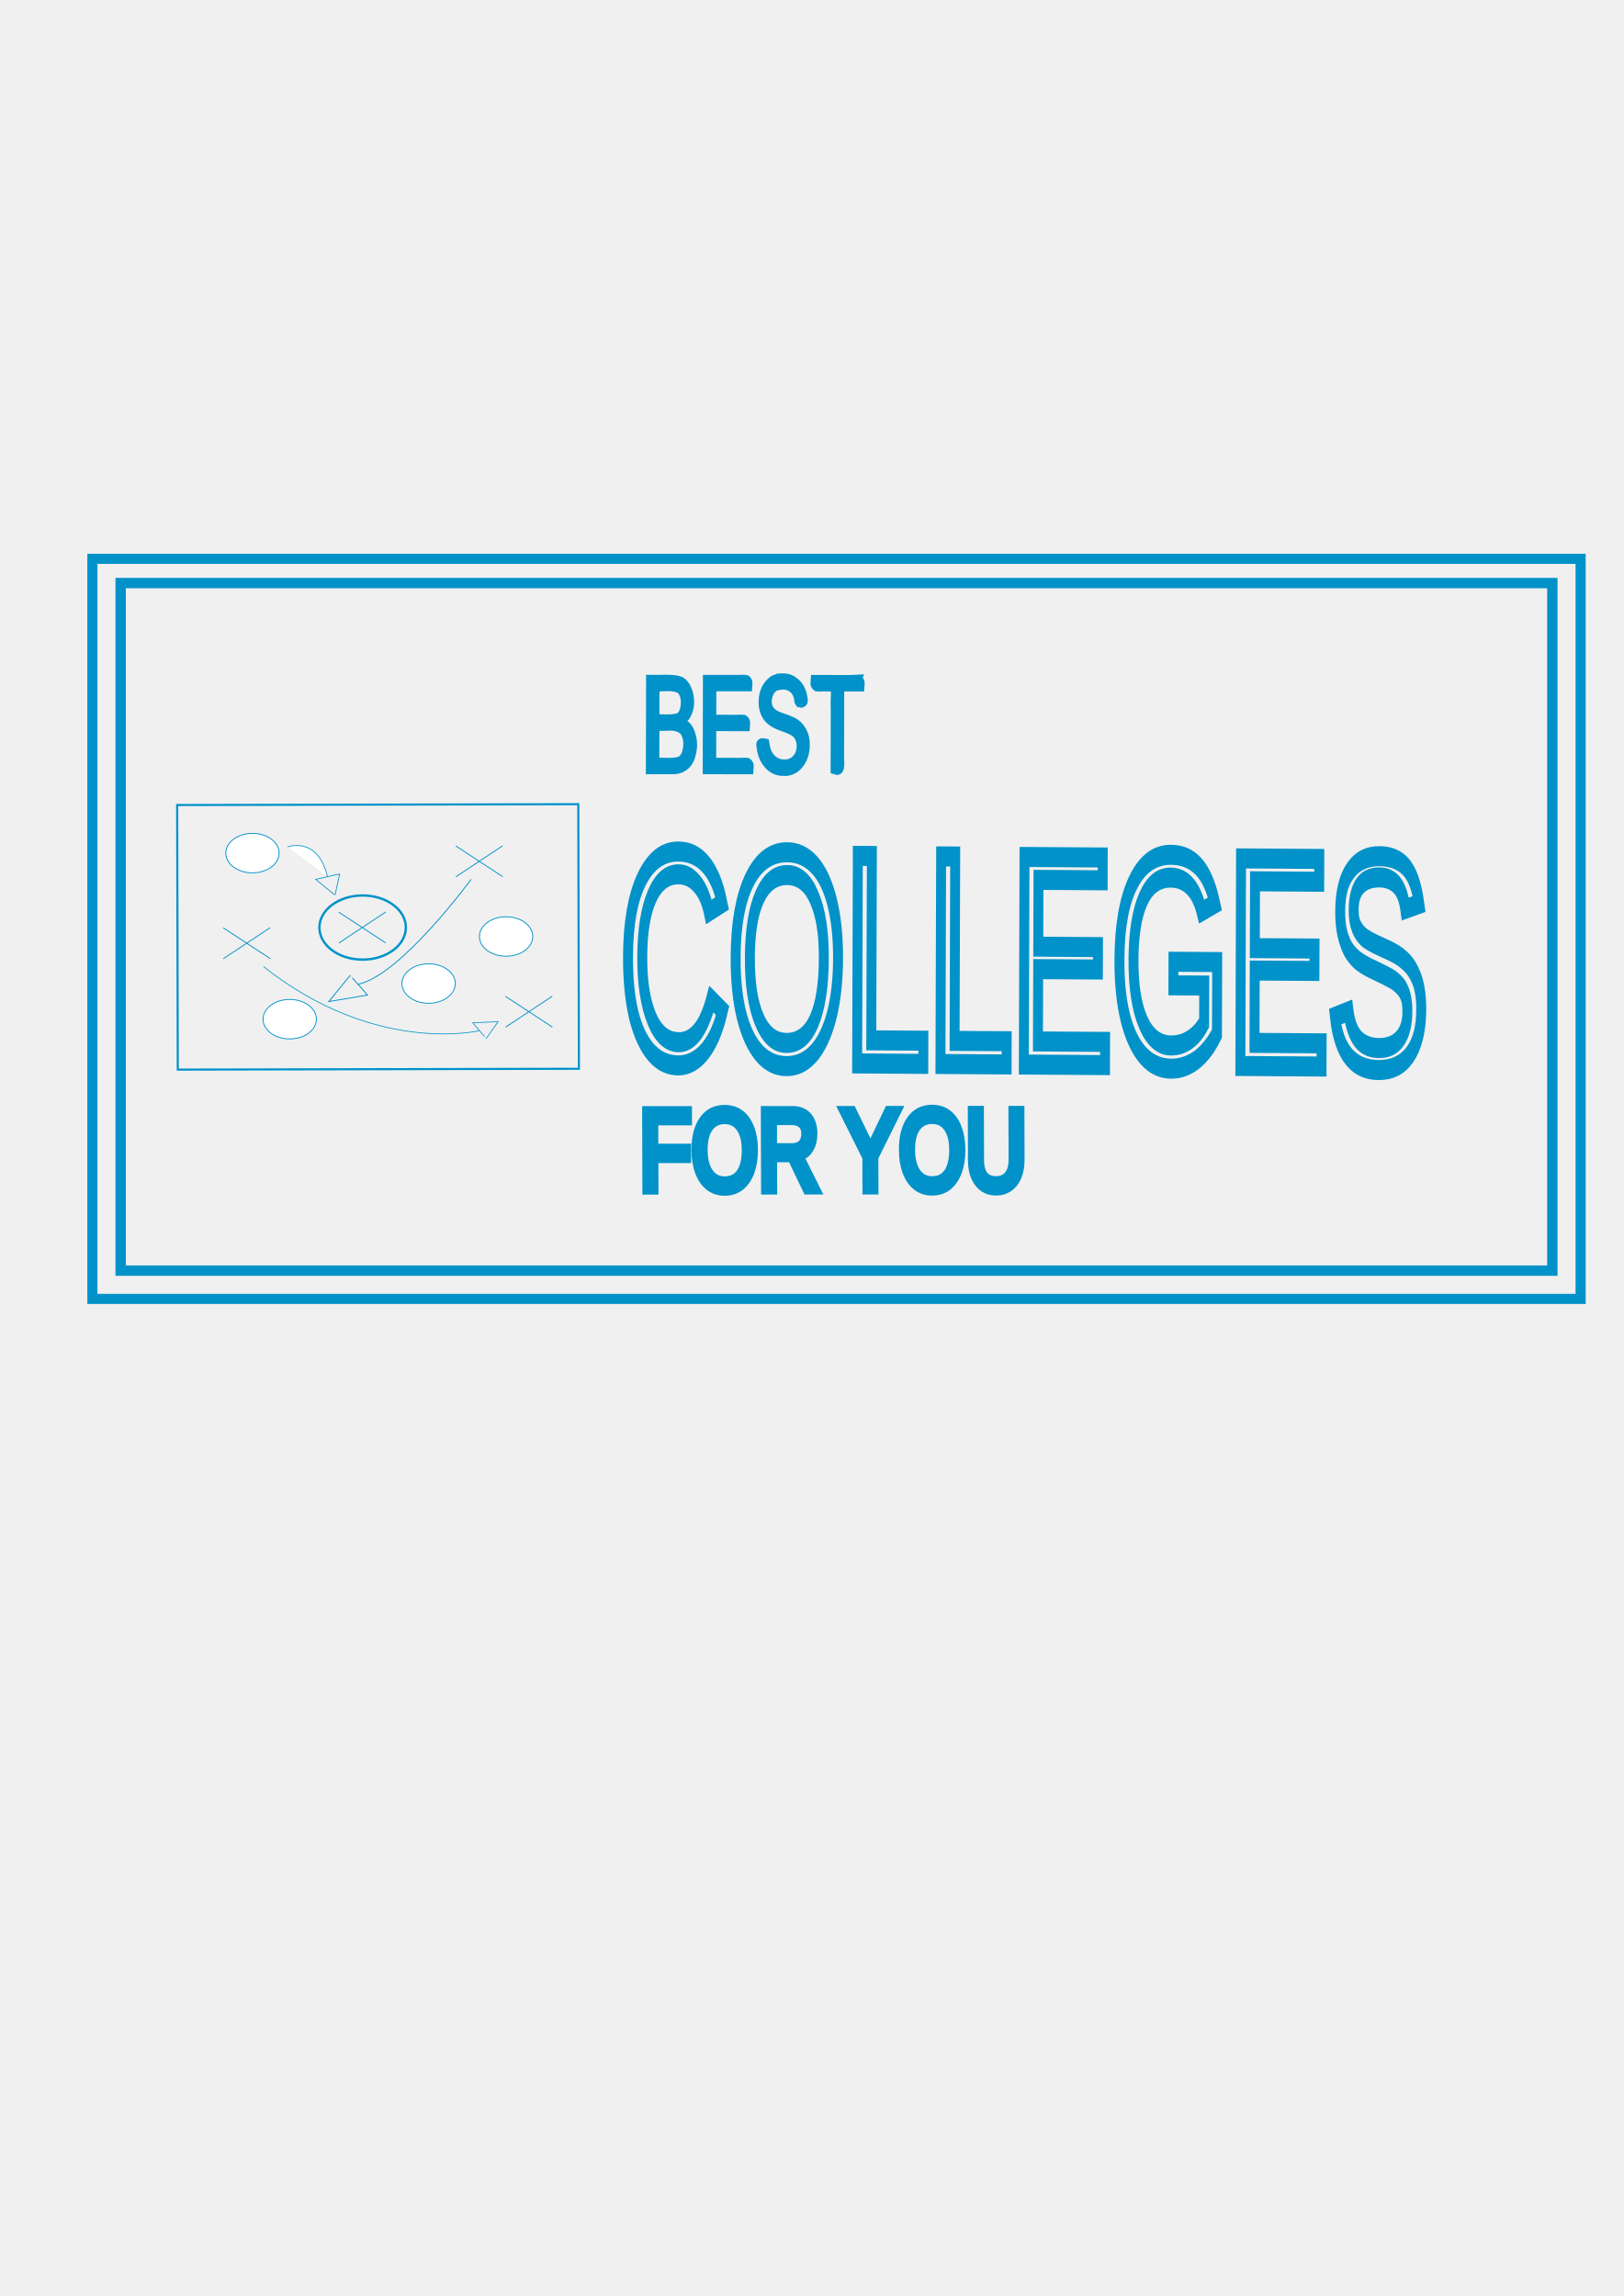
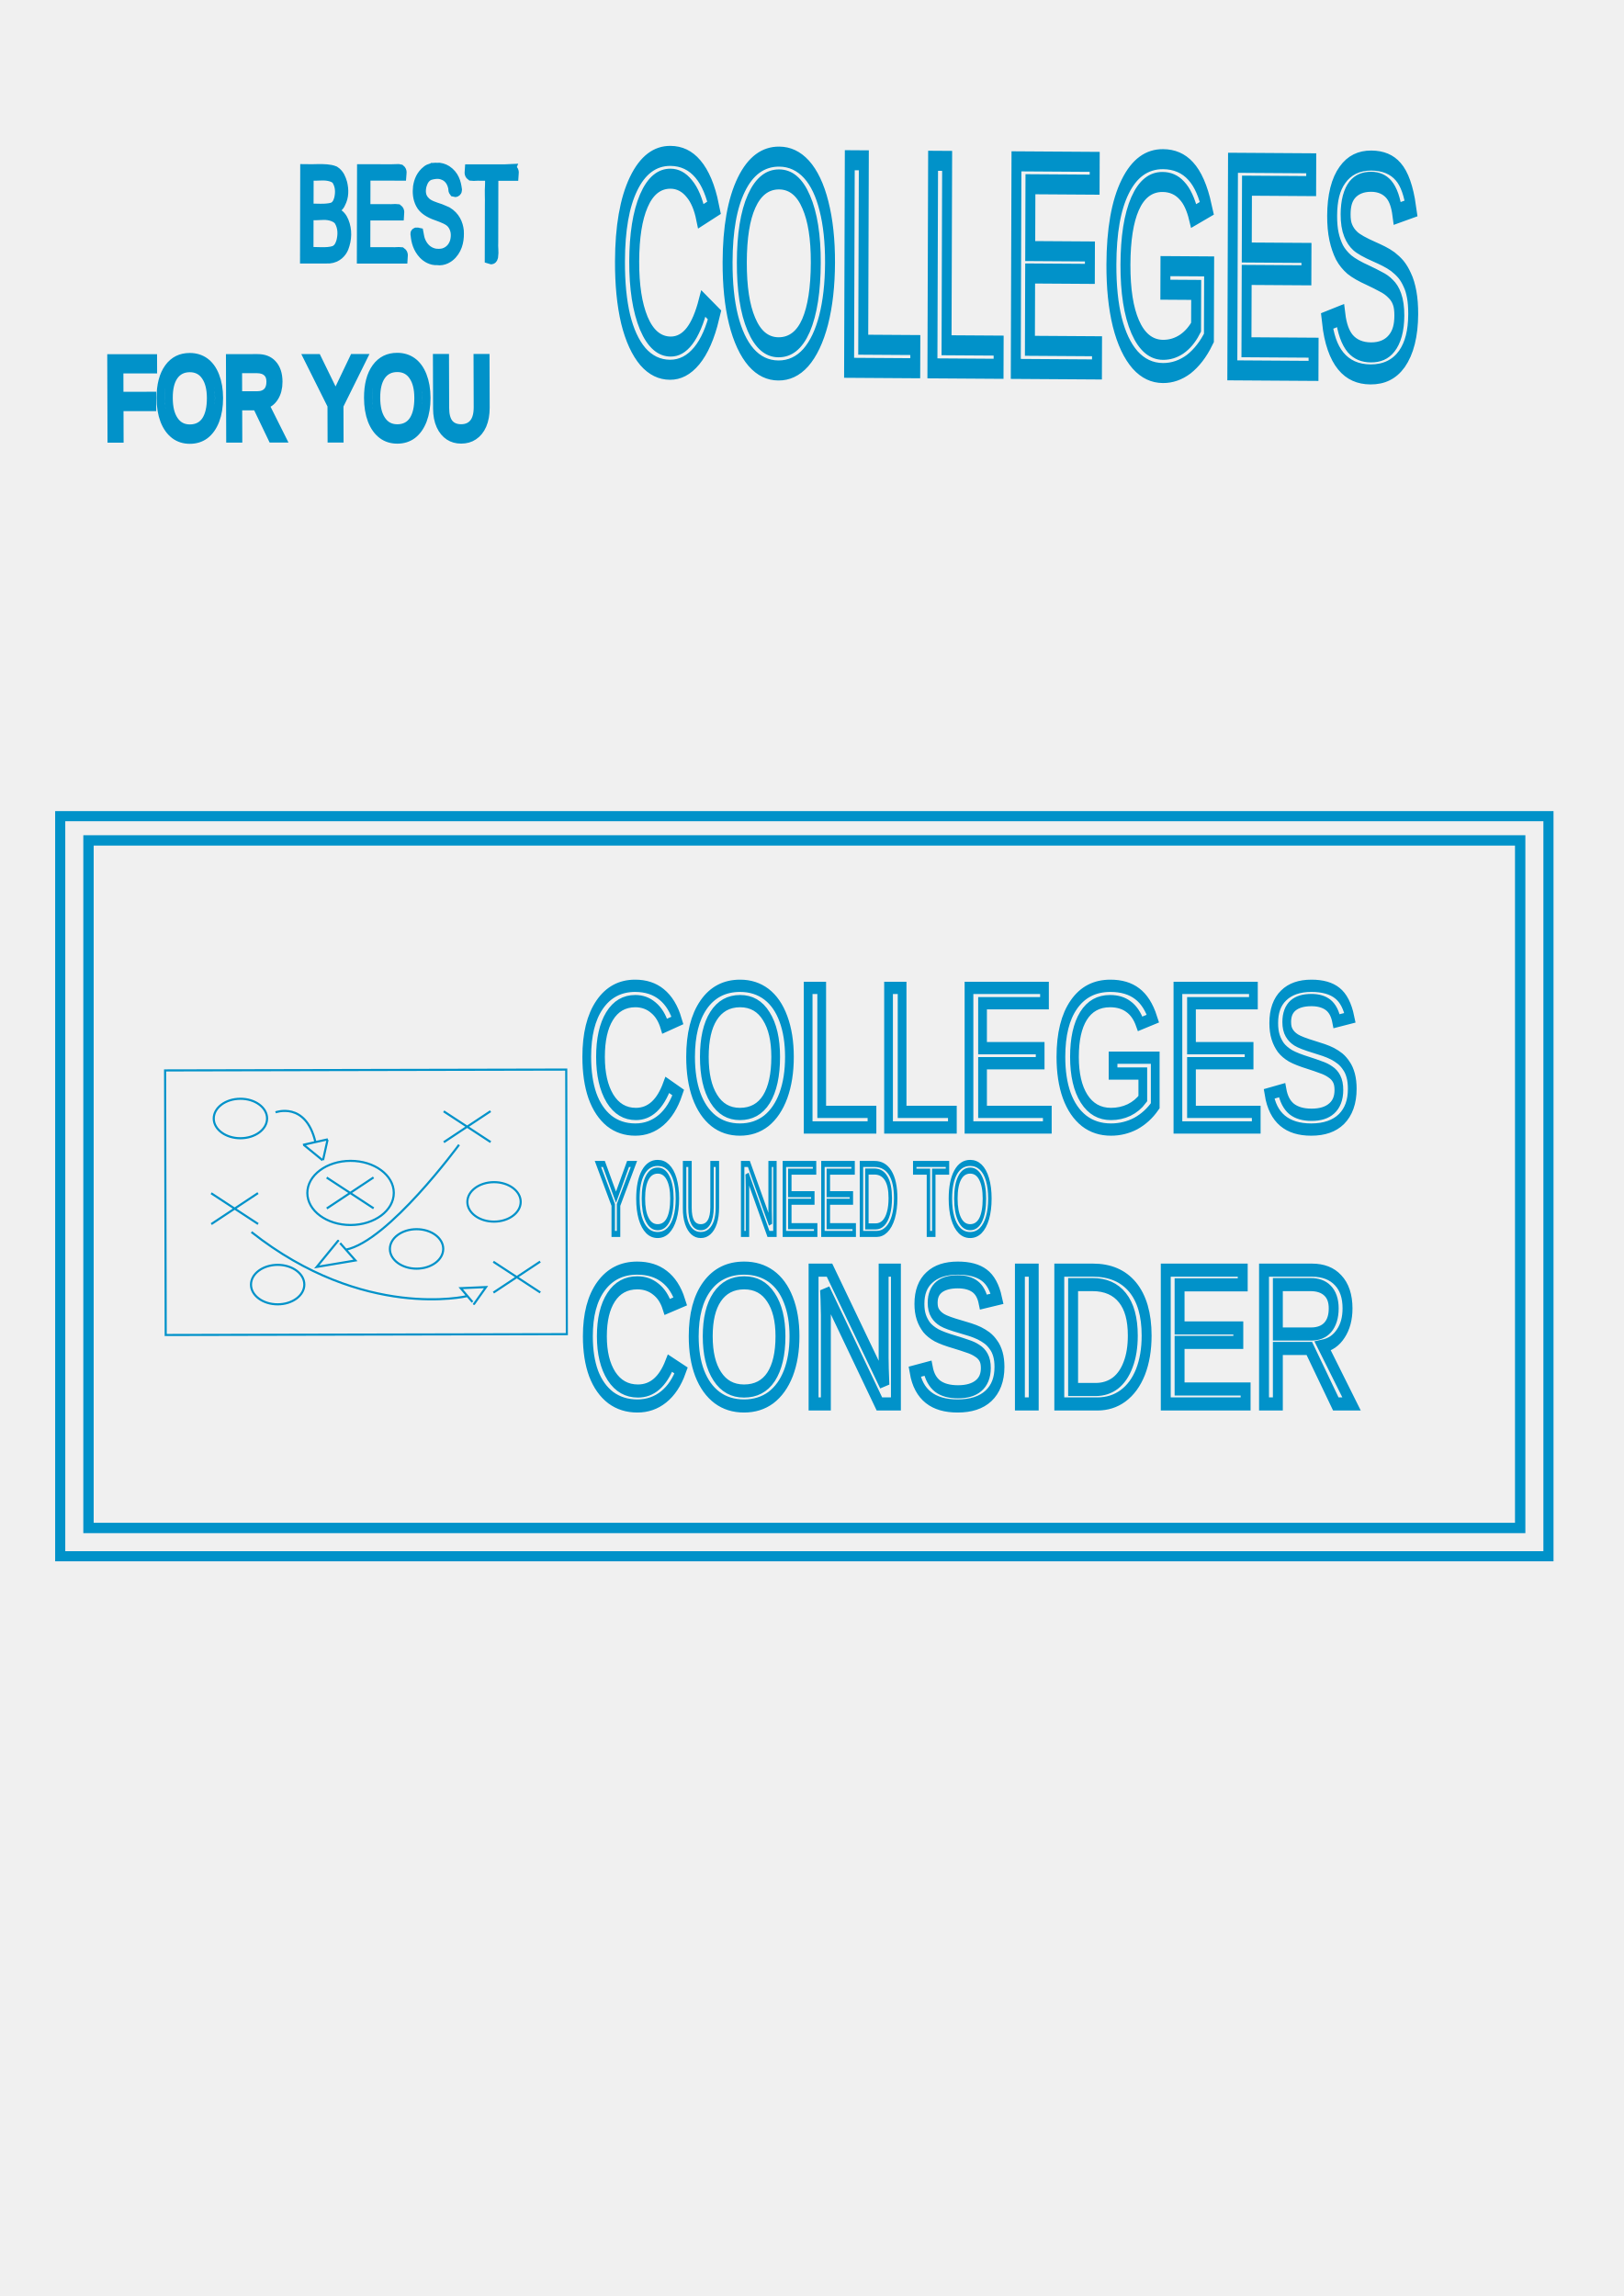
<svg xmlns="http://www.w3.org/2000/svg" width="210mm" height="297mm" viewBox="0 0 210 297" version="1.1" id="svg5">
  <defs id="defs2">
+     <rect x="391.211" y="703.786" width="233.94" height="102.226" id="rect1871" />
+     <rect x="188.725" y="806.012" width="165.134" height="110.09" id="rect1865" />
+     <rect x="180.861" y="731.309" width="391.211" height="165.134" id="rect1859" />
+     <rect x="74.704" y="690.025" width="636.946" height="237.872" id="rect1127" />
+     <rect x="115.987" y="693.957" width="450.187" height="180.861" id="rect517" />
+     <rect x="88.465" y="699.855" width="511.13" height="222.145" id="rect397" />
+     <rect x="198.554" y="711.65" width="320.439" height="161.202" id="rect337" />
+     <rect x="145.475" y="666.435" width="509.164" height="218.213" id="rect331" />
    <rect x="424.631" y="615.322" width="269.326" height="110.09" id="rect10966" />
    <rect x="460.017" y="601.56" width="253.599" height="149.407" id="rect10954" />
    <rect x="434.46" y="674.298" width="288.985" height="127.782" id="rect10098" />
    <rect x="355.825" y="456.085" width="320.439" height="112.055" id="rect9366" />
    <rect x="285.053" y="186.759" width="133.68" height="64.874" id="rect8610" />
    <rect x="204.452" y="84.533" width="300.78" height="125.817" id="rect8600" />
    <rect x="377.45" y="306.678" width="279.156" height="271.292" id="rect8593" />
    <rect x="585.833" y="1034.055" width="387.279" height="379.416" id="rect8587" />
    <rect x="188.725" y="542.584" width="68.806" height="251.633" id="rect8581" />
    <rect x="263.428" y="560.277" width="70.772" height="294.883" id="rect8575" />
    <rect x="347.961" y="452.153" width="78.635" height="267.36" id="rect8519" />
    <rect x="332.234" y="513.096" width="277.19" height="355.825" id="rect1750" />
    <rect x="106.158" y="678.23" width="579.936" height="640.878" id="rect1744" />
    <rect x="577.97" y="935.761" width="45.215" height="583.868" id="rect1738" />
    <rect x="88.465" y="670.366" width="570.106" height="634.98" id="rect1732" />
  </defs>
  <g id="layer1">
-     <text xml:space="preserve" transform="scale(0.2645833)" id="text1730" style="fill:#00ffff;stroke:#9f0000;stroke-width:2.381;white-space:pre;shape-inside:url(#rect1732)" />
-     <text xml:space="preserve" transform="scale(0.2645833)" id="text1736" style="fill:#00ffff;stroke:#9f0000;stroke-width:2.381;white-space:pre;shape-inside:url(#rect1738)" />
-     <text xml:space="preserve" transform="scale(0.2645833)" id="text1742" style="white-space:pre;shape-inside:url(#rect1744);fill:#00ffff;stroke:#9f0000;stroke-width:2.381" />
-     <path id="path7042-3" style="fill:#00ffff;stroke:#0192c9;stroke-width:0.112;stroke-dasharray:none;stroke-opacity:1" d="m 65.381,132.873 6.044,-4.009 m 0.013,3.993 -6.071,-3.977" />
-     <ellipse style="fill:#ffffff;stroke:#0192c9;stroke-width:0.112;stroke-dasharray:none;stroke-opacity:1" id="path7127" cx="-131.916" cy="37.167" rx="2.553" ry="3.449" transform="matrix(-0.00231343,-0.9999973,0.9999978,-0.0020947,0,0)" />
-     <path id="path7042-3-6" style="fill:#00ffff;stroke:#0192c9;stroke-width:0.112;stroke-dasharray:none;stroke-opacity:1" d="m 58.961,113.418 6.044,-4.009 m 0.013,3.993 -6.071,-3.977" />
-     <path id="path7042-3-5" style="fill:#00ffff;stroke:#0192c9;stroke-width:0.112;stroke-dasharray:none;stroke-opacity:1" d="m 28.886,124.013 6.044,-4.009 m 0.013,3.993 -6.071,-3.977" />
-     <path id="path7042-3-58" style="fill:#00ffff;stroke:#0192c9;stroke-width:0.112;stroke-dasharray:none;stroke-opacity:1" d="m 43.827,121.987 6.044,-4.009 m 0.013,3.993 -6.071,-3.977" />
-     <ellipse style="fill:#ffffff;stroke:#0192c9;stroke-width:0.112;stroke-dasharray:none;stroke-opacity:1" id="path7127-1" cx="-121.277" cy="65.174" rx="2.553" ry="3.449" transform="matrix(-0.00231343,-0.9999973,0.9999978,-0.0020947,0,0)" />
-     <ellipse style="fill:#ffffff;stroke:#0192c9;stroke-width:0.112;stroke-dasharray:none;stroke-opacity:1" id="path7127-4" cx="-110.422" cy="32.397" rx="2.553" ry="3.449" transform="matrix(-0.00231343,-0.9999973,0.9999978,-0.0020947,0,0)" />
-     <ellipse style="fill:#ffffff;stroke:#0192c9;stroke-width:0.112;stroke-dasharray:none;stroke-opacity:1" id="path7127-7" cx="-127.341" cy="55.141" rx="2.553" ry="3.449" transform="matrix(-0.00231343,-0.9999973,0.9999978,-0.0020947,0,0)" />
-     <path id="path7394" style="fill:#ffffff;stroke:#0192c9;stroke-width:0.1;stroke-dasharray:none;stroke-opacity:1" d="m 40.875,113.788 c 0.802,0.656 1.603,1.312 2.405,1.968 m 0.645,-2.648 c -0.196,0.878 -0.392,1.757 -0.588,2.635 m 0.627,-2.696 c -1.073,0.239 -2.146,0.478 -3.219,0.718 m -3.546,-4.211 c 0.423,-0.141 0.874,-0.194 1.318,-0.18 0.706,0.022 1.404,0.264 1.968,0.692 0.692,0.526 1.163,1.289 1.482,2.086 0.157,0.394 0.281,0.8 0.38,1.213" />
-     <ellipse style="fill:none;stroke:#0192c9;stroke-width:0.306;stroke-dasharray:none;stroke-opacity:1" id="path7400" cx="-120.08" cy="46.623" rx="4.149" ry="5.591" transform="matrix(-0.00231343,-0.9999973,0.9999978,-0.0020947,0,0)" />
-     <path id="path7523" style="fill:none;stroke:#0192c9;stroke-width:0.116;stroke-dasharray:none;stroke-opacity:1" d="m 45.286,126.174 c 0,0 -0.029,-0.033 2.245,2.543 l -5.013,0.842 z M 60.93,113.751 c 0,0 -9.145,12.489 -14.647,13.572" />
-     <path id="path7548" style="fill:none;stroke:#0192c9;stroke-width:0.095;stroke-dasharray:none;stroke-opacity:1" d="m 34.083,125.043 c 14.54,11.496 27.877,8.288 27.877,8.288 m 0.919,1.007 c 0,0 0.022,0.026 -1.733,-2.034 l 3.276,-0.144 z" />
-     <rect style="fill:none;stroke:#0192c9;stroke-width:0.274;stroke-dasharray:none;stroke-opacity:1" id="rect8457" width="34.224" height="51.88" x="-138.407" y="22.673" transform="matrix(-0.00231343,-0.9999973,0.9999978,-0.0020947,0,0)" />
-     <text xml:space="preserve" transform="scale(0.2645833)" id="text8579" style="font-style:normal;font-variant:normal;font-weight:normal;font-stretch:normal;font-size:12px;font-family:Arial;-inkscape-font-specification:'Arial, Normal';font-variant-ligatures:normal;font-variant-caps:normal;font-variant-numeric:normal;font-variant-east-asian:normal;writing-mode:tb-rl;direction:rtl;white-space:pre;shape-inside:url(#rect8581);fill:none;stroke:#0192c9;stroke-width:0.771;stroke-dasharray:none;stroke-opacity:1" />
-     <text xml:space="preserve" transform="scale(0.2645833)" id="text8585" style="fill:none;stroke:#0192c9;stroke-width:0.771;writing-mode:tb-rl;direction:rtl;stroke-opacity:1;stroke-dasharray:none;-inkscape-font-specification:'Arial, Normal';font-family:Arial;font-weight:normal;font-style:normal;font-stretch:normal;font-variant:normal;font-size:12px;font-variant-ligatures:normal;font-variant-caps:normal;font-variant-numeric:normal;font-variant-east-asian:normal;white-space:pre;shape-inside:url(#rect8587)" />
-     <path id="text8608" style="font-style:normal;font-variant:normal;font-weight:normal;font-stretch:normal;font-size:12px;font-family:Arial;-inkscape-font-specification:'Arial, Normal';font-variant-ligatures:normal;font-variant-caps:normal;font-variant-numeric:normal;font-variant-east-asian:normal;writing-mode:tb-rl;direction:rtl;white-space:pre;shape-inside:url(#rect8610);fill:none;stroke:#0192c9;stroke-width:1.457;stroke-dasharray:none;stroke-opacity:1" d="m 101.155,87.824 c -0.424,0.035 -0.868,0.11 -1.147,0.346 -0.742,0.576 -1.015,1.325 -1.132,2.065 -0.082,0.719 -0.03,1.479 0.332,2.164 0.326,0.665 1.137,1.166 2.059,1.469 0.751,0.282 1.595,0.563 2.002,1.107 0.546,0.713 0.586,1.558 0.387,2.335 -0.183,0.619 -0.612,1.295 -1.513,1.58 -0.39,0.099 -0.837,0.106 -1.239,0.035 -0.988,-0.227 -1.524,-0.908 -1.812,-1.536 -0.183,-0.376 -0.242,-0.795 -0.312,-1.169 -0.267,-0.066 -0.274,0.094 -0.214,0.226 0.071,0.836 0.31,1.707 0.998,2.441 0.375,0.394 0.981,0.786 1.735,0.741 0.783,0.119 1.443,-0.315 1.819,-0.724 0.811,-0.891 0.931,-2.016 0.872,-3.003 -0.096,-0.866 -0.474,-1.791 -1.48,-2.385 -0.28,-0.138 -0.592,-0.238 -0.879,-0.37 -0.73,-0.247 -1.543,-0.478 -1.981,-0.97 -0.633,-0.619 -0.641,-1.42 -0.472,-2.135 0.156,-0.51 0.389,-1.088 1.068,-1.399 0.515,-0.156 1.131,-0.258 1.67,-0.086 0.929,0.281 1.309,0.99 1.472,1.616 0.102,0.208 -0.013,0.443 0.139,0.637 0.202,0.066 0.265,-0.178 0.215,-0.273 -0.109,-0.841 -0.356,-1.759 -1.295,-2.375 -0.342,-0.219 -0.811,-0.366 -1.292,-0.338 z m 9.496,0.2 c -0.927,0.05 -1.862,0.005 -2.792,0.019 -0.759,-7.36e-4 -1.519,-0.002 -2.278,-0.002 -0.013,0.219 -0.115,0.499 0.129,0.672 0.361,0.045 0.735,-0.035 1.104,-0.004 0.372,5.96e-4 0.744,4.21e-4 1.116,0.002 0.379,0.383 0.247,0.871 0.259,1.305 -0.065,0.842 0.008,1.683 -0.018,2.526 -0.005,2.321 -0.01,4.641 -0.015,6.962 0.233,0.085 0.244,-0.18 0.279,-0.275 0.092,-0.598 -0.036,-1.2 0.007,-1.8 0.006,-2.906 0.012,-5.811 0.018,-8.717 0.87,5.94e-4 1.74,0.002 2.61,0.002 0.013,-0.219 0.114,-0.5 -0.132,-0.673 -0.09,-0.026 -0.192,-0.019 -0.288,-0.015 z m -14.511,-0.013 c -0.956,0.049 -1.919,0.005 -2.877,0.018 -0.541,-4.2e-4 -1.083,-9.09e-4 -1.624,-0.001 -0.008,3.798 -0.016,7.596 -0.024,11.394 1.702,0.002 3.404,0.004 5.106,0.005 0.011,-0.219 0.115,-0.5 -0.132,-0.673 -0.361,-0.043 -0.734,0.035 -1.102,0.005 -1.197,-0.001 -2.393,-0.002 -3.59,-0.004 0.003,-1.636 0.007,-3.273 0.01,-4.909 1.45,9.85e-4 2.9,0.003 4.35,0.004 0.011,-0.216 0.113,-0.491 -0.124,-0.664 -0.351,-0.043 -0.712,0.033 -1.069,0.005 -1.052,-9.09e-4 -2.103,-0.002 -3.155,-0.003 0.003,-1.498 0.006,-2.996 0.009,-4.495 1.548,0.001 3.095,0.003 4.643,0.004 0.015,-0.219 0.109,-0.491 -0.123,-0.67 -0.093,-0.029 -0.198,-0.022 -0.298,-0.017 z m -10.213,-0.001 c -0.546,0.009 -1.092,0.033 -1.639,0.02 -0.008,3.795 -0.016,7.59 -0.024,11.385 1.019,-0.006 2.041,0.015 3.057,-0.004 0.978,-0.098 1.535,-0.746 1.773,-1.33 0.412,-1.082 0.466,-2.261 0.017,-3.355 -0.183,-0.43 -0.461,-0.9 -1.094,-1.111 -0.34,-0.176 -0.126,-0.487 0.124,-0.651 0.269,-0.189 0.462,-0.415 0.561,-0.667 0.424,-0.819 0.414,-1.688 0.212,-2.541 -0.16,-0.53 -0.348,-1.108 -0.944,-1.501 -0.592,-0.246 -1.368,-0.243 -2.043,-0.245 z m 0.662,0.665 c 0.727,0.012 1.56,0.221 1.819,0.716 0.449,0.761 0.449,1.611 0.263,2.41 -0.135,0.432 -0.307,0.943 -0.923,1.18 -1.016,0.28 -2.13,0.095 -3.19,0.157 0.002,-1.49 0.006,-2.979 0.009,-4.469 0.672,0.085 1.346,-5.95e-4 2.021,0.006 z m -0.059,5.103 c 0.905,-0.037 1.874,0.292 2.184,0.885 0.474,0.845 0.464,1.781 0.239,2.66 -0.151,0.457 -0.342,0.984 -0.966,1.256 -1.085,0.34 -2.3,0.086 -3.442,0.18 0.006,-1.661 0.007,-3.322 0.012,-4.982 0.655,0.094 1.313,0.016 1.973,9.09e-4 z" />
-     <text xml:space="preserve" transform="matrix(0.01053695,-3.254657,1.615125,0.01072776,-739.9341,2295.02)" id="text9364" style="font-style:normal;font-variant:normal;font-weight:normal;font-stretch:normal;font-size:12px;font-family:Arial;-inkscape-font-specification:'Arial, Normal';font-variant-ligatures:normal;font-variant-caps:normal;font-variant-numeric:normal;font-variant-east-asian:normal;writing-mode:tb-rl;direction:rtl;white-space:pre;shape-inside:url(#rect9366);fill:none;stroke:#0192c9;stroke-width:0.796;stroke-dasharray:none;stroke-opacity:1">
-       <tspan x="668.764" y="503.447" id="tspan20688">COLLEGES</tspan>
+     <text xml:space="preserve" transform="scale(0.2645833)" id="text1730" style="white-space:pre;shape-inside:url(#rect1732);display:inline;fill:#00ffff;stroke:#9f0000;stroke-width:2.381" />
+     <text xml:space="preserve" transform="scale(0.2645833)" id="text1736" style="white-space:pre;shape-inside:url(#rect1738);display:inline;fill:#00ffff;stroke:#9f0000;stroke-width:2.381" />
+     <text xml:space="preserve" transform="scale(0.2645833)" id="text1742" style="white-space:pre;shape-inside:url(#rect1744);display:inline;fill:#00ffff;stroke:#9f0000;stroke-width:2.381" />
+     <path id="rect8457" style="fill:none;stroke:#0192c9;stroke-width:0.274" d="m 21.432,172.688 -0.079,-34.224 51.88,-0.109 0.079,34.224 z m 11.091,-13.316 c 14.54,11.496 27.877,8.288 27.877,8.288 m 0.919,1.007 c 0,0 0.022,0.026 -1.733,-2.034 l 3.276,-0.144 z m -17.593,-8.164 c 0,0 -0.029,-0.033 2.245,2.543 l -5.013,0.842 z M 59.37,148.08 c 0,0 -9.145,12.489 -14.647,13.572 m 0.608,-11.489 a 4.149,5.591 89.895 0 1 5.601,4.137 4.149,5.591 89.895 0 1 -5.582,4.161 4.149,5.591 89.895 0 1 -5.601,-4.137 4.149,5.591 89.895 0 1 5.582,-4.161 z m -6.016,-2.045 2.405,1.968 m 0.645,-2.648 -0.588,2.635 m 0.627,-2.696 -3.219,0.718 m -3.546,-4.211 c 0,0 3.882,-1.449 5.148,3.811 m 13.083,11.307 a 2.553,3.449 89.895 0 1 3.455,2.546 2.553,3.449 89.895 0 1 -3.443,2.56 2.553,3.449 89.895 0 1 -3.455,-2.546 2.553,3.449 89.895 0 1 3.443,-2.56 z m -22.783,-16.871 a 2.553,3.449 89.895 0 1 3.455,2.546 2.553,3.449 89.895 0 1 -3.443,2.56 2.553,3.449 89.895 0 1 -3.455,-2.546 2.553,3.449 89.895 0 1 3.443,-2.56 z m 32.802,10.787 a 2.553,3.449 89.895 0 1 3.455,2.546 2.553,3.449 89.895 0 1 -3.443,2.56 2.553,3.449 89.895 0 1 -3.455,-2.546 2.553,3.449 89.895 0 1 3.443,-2.56 z m -21.622,3.4 6.044,-4.009 m 0.013,3.993 -6.071,-3.977 m -14.927,6.019 6.044,-4.009 m 0.013,3.993 -6.071,-3.977 m 30.088,-6.602 6.044,-4.009 m 0.013,3.993 -6.071,-3.977 m -21.481,19.86 a 2.553,3.449 89.895 0 1 3.455,2.546 2.553,3.449 89.895 0 1 -3.443,2.56 2.553,3.449 89.895 0 1 -3.455,-2.546 2.553,3.449 89.895 0 1 3.443,-2.56 z m 27.915,3.588 6.044,-4.009 m 0.013,3.993 -6.071,-3.977" />
+     <text xml:space="preserve" transform="scale(0.2645833)" id="text8579" style="font-style:normal;font-variant:normal;font-weight:normal;font-stretch:normal;font-size:12px;font-family:Arial;-inkscape-font-specification:'Arial, Normal';font-variant-ligatures:normal;font-variant-caps:normal;font-variant-numeric:normal;font-variant-east-asian:normal;writing-mode:tb-rl;direction:rtl;white-space:pre;shape-inside:url(#rect8581);display:inline;fill:none;stroke:#0192c9;stroke-width:0.771;stroke-dasharray:none;stroke-opacity:1" />
+     <text xml:space="preserve" transform="scale(0.2645833)" id="text8585" style="font-style:normal;font-variant:normal;font-weight:normal;font-stretch:normal;font-size:12px;font-family:Arial;-inkscape-font-specification:'Arial, Normal';font-variant-ligatures:normal;font-variant-caps:normal;font-variant-numeric:normal;font-variant-east-asian:normal;writing-mode:tb-rl;direction:rtl;white-space:pre;shape-inside:url(#rect8587);display:inline;fill:none;stroke:#0192c9;stroke-width:0.771;stroke-dasharray:none;stroke-opacity:1" />
+     <path id="text8608" style="font-style:normal;font-variant:normal;font-weight:normal;font-stretch:normal;font-size:12px;font-family:Arial;-inkscape-font-specification:'Arial, Normal';font-variant-ligatures:normal;font-variant-caps:normal;font-variant-numeric:normal;font-variant-east-asian:normal;writing-mode:tb-rl;direction:rtl;white-space:pre;shape-inside:url(#rect8610);fill:none;stroke:#0192c9;stroke-width:1.457;stroke-dasharray:none;stroke-opacity:1" d="m 56.423,21.767 c -0.424,0.035 -0.868,0.11 -1.147,0.346 -0.742,0.576 -1.015,1.325 -1.132,2.065 -0.082,0.719 -0.03,1.479 0.332,2.164 0.326,0.665 1.137,1.166 2.059,1.469 0.751,0.282 1.595,0.563 2.002,1.107 0.546,0.713 0.586,1.558 0.387,2.335 -0.183,0.619 -0.612,1.295 -1.513,1.58 -0.39,0.099 -0.837,0.106 -1.239,0.035 -0.988,-0.227 -1.524,-0.908 -1.812,-1.536 -0.183,-0.376 -0.242,-0.795 -0.312,-1.169 -0.267,-0.066 -0.274,0.094 -0.214,0.226 0.071,0.836 0.31,1.707 0.998,2.441 0.375,0.394 0.981,0.786 1.735,0.741 0.783,0.119 1.443,-0.315 1.819,-0.724 0.811,-0.891 0.931,-2.016 0.872,-3.003 -0.096,-0.866 -0.474,-1.791 -1.48,-2.385 -0.28,-0.138 -0.592,-0.238 -0.879,-0.37 -0.73,-0.247 -1.543,-0.478 -1.981,-0.97 -0.633,-0.619 -0.641,-1.42 -0.472,-2.135 0.156,-0.51 0.389,-1.088 1.068,-1.399 0.515,-0.156 1.131,-0.258 1.67,-0.086 0.929,0.281 1.309,0.99 1.472,1.616 0.102,0.208 -0.013,0.443 0.139,0.637 0.202,0.066 0.265,-0.178 0.215,-0.273 -0.109,-0.841 -0.356,-1.759 -1.295,-2.375 -0.342,-0.219 -0.811,-0.366 -1.292,-0.338 z m 9.496,0.2 c -0.927,0.05 -1.862,0.005 -2.792,0.019 -0.759,-7.36e-4 -1.519,-0.002 -2.278,-0.002 -0.013,0.219 -0.115,0.499 0.129,0.672 0.361,0.045 0.735,-0.035 1.104,-0.004 0.372,5.96e-4 0.744,4.21e-4 1.116,0.002 0.379,0.383 0.247,0.871 0.259,1.305 -0.065,0.842 0.008,1.683 -0.018,2.526 -0.005,2.321 -0.01,4.641 -0.015,6.962 0.233,0.085 0.244,-0.18 0.279,-0.275 0.092,-0.598 -0.036,-1.2 0.007,-1.8 0.006,-2.906 0.012,-5.811 0.018,-8.717 0.87,5.94e-4 1.74,0.002 2.61,0.002 0.013,-0.219 0.114,-0.5 -0.132,-0.673 -0.09,-0.026 -0.192,-0.019 -0.288,-0.015 z m -14.511,-0.013 c -0.956,0.049 -1.919,0.005 -2.877,0.018 -0.541,-4.2e-4 -1.083,-9.09e-4 -1.624,-0.001 -0.008,3.798 -0.016,7.596 -0.024,11.394 1.702,0.002 3.404,0.004 5.106,0.005 0.011,-0.219 0.115,-0.5 -0.132,-0.673 -0.361,-0.043 -0.734,0.035 -1.102,0.005 -1.197,-0.001 -2.393,-0.002 -3.59,-0.004 0.003,-1.636 0.007,-3.273 0.01,-4.909 1.45,9.85e-4 2.9,0.003 4.35,0.004 0.011,-0.216 0.113,-0.491 -0.124,-0.664 -0.351,-0.043 -0.712,0.033 -1.069,0.005 -1.052,-9.09e-4 -2.103,-0.002 -3.155,-0.003 0.003,-1.498 0.006,-2.996 0.009,-4.495 1.548,0.001 3.095,0.003 4.643,0.004 0.015,-0.219 0.109,-0.491 -0.123,-0.67 -0.093,-0.029 -0.198,-0.022 -0.298,-0.017 z m -10.213,-0.001 c -0.546,0.009 -1.092,0.033 -1.639,0.02 -0.008,3.795 -0.016,7.59 -0.024,11.385 1.019,-0.006 2.041,0.015 3.057,-0.004 0.978,-0.098 1.535,-0.746 1.773,-1.33 0.412,-1.082 0.466,-2.261 0.017,-3.355 -0.183,-0.43 -0.461,-0.9 -1.094,-1.111 -0.34,-0.176 -0.126,-0.487 0.124,-0.651 0.269,-0.189 0.462,-0.415 0.561,-0.667 0.424,-0.819 0.414,-1.688 0.212,-2.541 -0.16,-0.53 -0.348,-1.108 -0.944,-1.501 -0.592,-0.246 -1.368,-0.243 -2.043,-0.245 z m 0.662,0.665 c 0.727,0.012 1.56,0.221 1.819,0.716 0.449,0.761 0.449,1.611 0.263,2.41 -0.135,0.432 -0.307,0.943 -0.923,1.18 -1.016,0.28 -2.13,0.095 -3.19,0.157 0.002,-1.49 0.006,-2.979 0.009,-4.469 0.672,0.085 1.346,-5.95e-4 2.021,0.006 z m -0.059,5.103 c 0.905,-0.037 1.874,0.292 2.184,0.885 0.474,0.845 0.464,1.781 0.239,2.66 -0.151,0.457 -0.342,0.984 -0.966,1.256 -1.085,0.34 -2.3,0.086 -3.442,0.18 0.006,-1.661 0.007,-3.322 0.012,-4.982 0.655,0.094 1.313,0.016 1.973,9.09e-4 z" />
+     <text xml:space="preserve" transform="matrix(0.01053695,-3.254657,1.615125,0.01072776,-740.9744,2205.036)" id="text9364" style="font-style:normal;font-variant:normal;font-weight:normal;font-stretch:normal;font-size:12px;font-family:Arial;-inkscape-font-specification:'Arial, Normal';font-variant-ligatures:normal;font-variant-caps:normal;font-variant-numeric:normal;font-variant-east-asian:normal;writing-mode:tb-rl;direction:rtl;white-space:pre;shape-inside:url(#rect9366);display:inline;fill:none;stroke:#0192c9;stroke-width:0.796;stroke-dasharray:none;stroke-opacity:1">
+       <tspan x="668.764" y="503.447" id="tspan7808">COLLEGES</tspan>
    </text>
-     <text xml:space="preserve" id="text10964" style="font-style:normal;font-variant:normal;font-weight:normal;font-stretch:normal;font-size:12px;font-family:Arial;-inkscape-font-specification:'Arial, Normal';font-variant-ligatures:normal;font-variant-caps:normal;font-variant-numeric:normal;font-variant-east-asian:normal;writing-mode:tb-rl;direction:rtl;white-space:pre;shape-inside:url(#rect10966);fill:none;stroke:#0192c9;stroke-width:1.133;stroke-dasharray:none;stroke-opacity:1" transform="matrix(-0.00371057,-1.219833,0.9211942,-6.9430953e-4,-532.856,986.5948)">
-       <tspan x="686.457" y="670.961" id="tspan20690">FOR YOU</tspan>
+     <text xml:space="preserve" id="text10964" style="font-style:normal;font-variant:normal;font-weight:normal;font-stretch:normal;font-size:12px;font-family:Arial;-inkscape-font-specification:'Arial, Normal';font-variant-ligatures:normal;font-variant-caps:normal;font-variant-numeric:normal;font-variant-east-asian:normal;writing-mode:tb-rl;direction:rtl;white-space:pre;shape-inside:url(#rect10966);display:inline;fill:none;stroke:#0192c9;stroke-width:1.133;stroke-dasharray:none;stroke-opacity:1" transform="matrix(-0.00371057,-1.219833,0.9211942,-6.9430953e-4,-602.0346,889.3286)">
+       <tspan x="686.457" y="670.961" id="tspan7810">FOR YOU</tspan>
    </text>
-     <rect style="fill:none;stroke:#0192c9;stroke-width:1.308;stroke-dasharray:none;stroke-opacity:1" id="rect12424" width="192.48" height="95.734" x="11.949" y="72.286" />
-     <rect style="fill:none;stroke:#0192c9;stroke-width:1.34;stroke-dasharray:none;stroke-opacity:1" id="rect12426" width="185.166" height="88.94" x="15.606" y="75.422" />
+     <rect style="fill:none;stroke:#0192c9;stroke-width:1.308;stroke-dasharray:none;stroke-opacity:1" id="rect12424" width="192.48" height="95.734" x="7.788" y="105.575" />
+     <rect style="fill:none;stroke:#0192c9;stroke-width:1.34;stroke-dasharray:none;stroke-opacity:1" id="rect12426" width="185.166" height="88.94" x="11.445" y="108.711" />
+     <text xml:space="preserve" transform="scale(0.2645833)" id="text329" style="font-size:12px;font-family:Arial;-inkscape-font-specification:'Arial, Normal';writing-mode:lr-tb;direction:ltr;white-space:pre;shape-inside:url(#rect331);display:inline;fill:none;stroke:#0192c9;stroke-width:5.049" />
+     <text xml:space="preserve" transform="scale(0.2645833)" id="text395" style="font-size:12px;font-family:Arial;-inkscape-font-specification:'Arial, Normal';writing-mode:lr-tb;direction:ltr;white-space:pre;shape-inside:url(#rect397);display:inline;fill:none;stroke:#0192c9;stroke-width:5.049" />
+     <text xml:space="preserve" transform="matrix(1.558363,0,0,2.188051,-206.9067,-1477.948)" id="text1857" style="font-size:12px;font-family:Arial;-inkscape-font-specification:'Arial, Normal';writing-mode:lr-tb;direction:ltr;white-space:pre;shape-inside:url(#rect1859);display:inline;fill:none;stroke:#0192c9;stroke-width:0.725;stroke-dasharray:none">
+       <tspan x="180.861" y="742.118" id="tspan7812">COLLEGES</tspan>
+     </text>
+     <text xml:space="preserve" transform="matrix(0.6227081,0,0,1.097265,-40.35193,-736.6495)" id="text1863" style="font-size:12px;font-family:Arial;-inkscape-font-specification:'Arial, Normal';writing-mode:lr-tb;direction:ltr;white-space:pre;shape-inside:url(#rect1865);display:inline;fill:none;stroke:#0192c9;stroke-width:0.714;stroke-dasharray:none">
+       <tspan x="188.725" y="816.821" id="tspan7814">YOU NEED TO</tspan>
+     </text>
+     <text xml:space="preserve" transform="matrix(1.588663,0,0,2.097932,-546.4393,-1317.569)" id="text1869" style="font-size:12px;font-family:Arial;-inkscape-font-specification:'Arial, Normal';writing-mode:lr-tb;direction:ltr;white-space:pre;shape-inside:url(#rect1871);display:inline;fill:none;stroke:#0192c9;stroke-width:0.808;stroke-dasharray:none">
+       <tspan x="391.211" y="714.596" id="tspan7816">CONSIDER</tspan>
+     </text>
  </g>
</svg>
